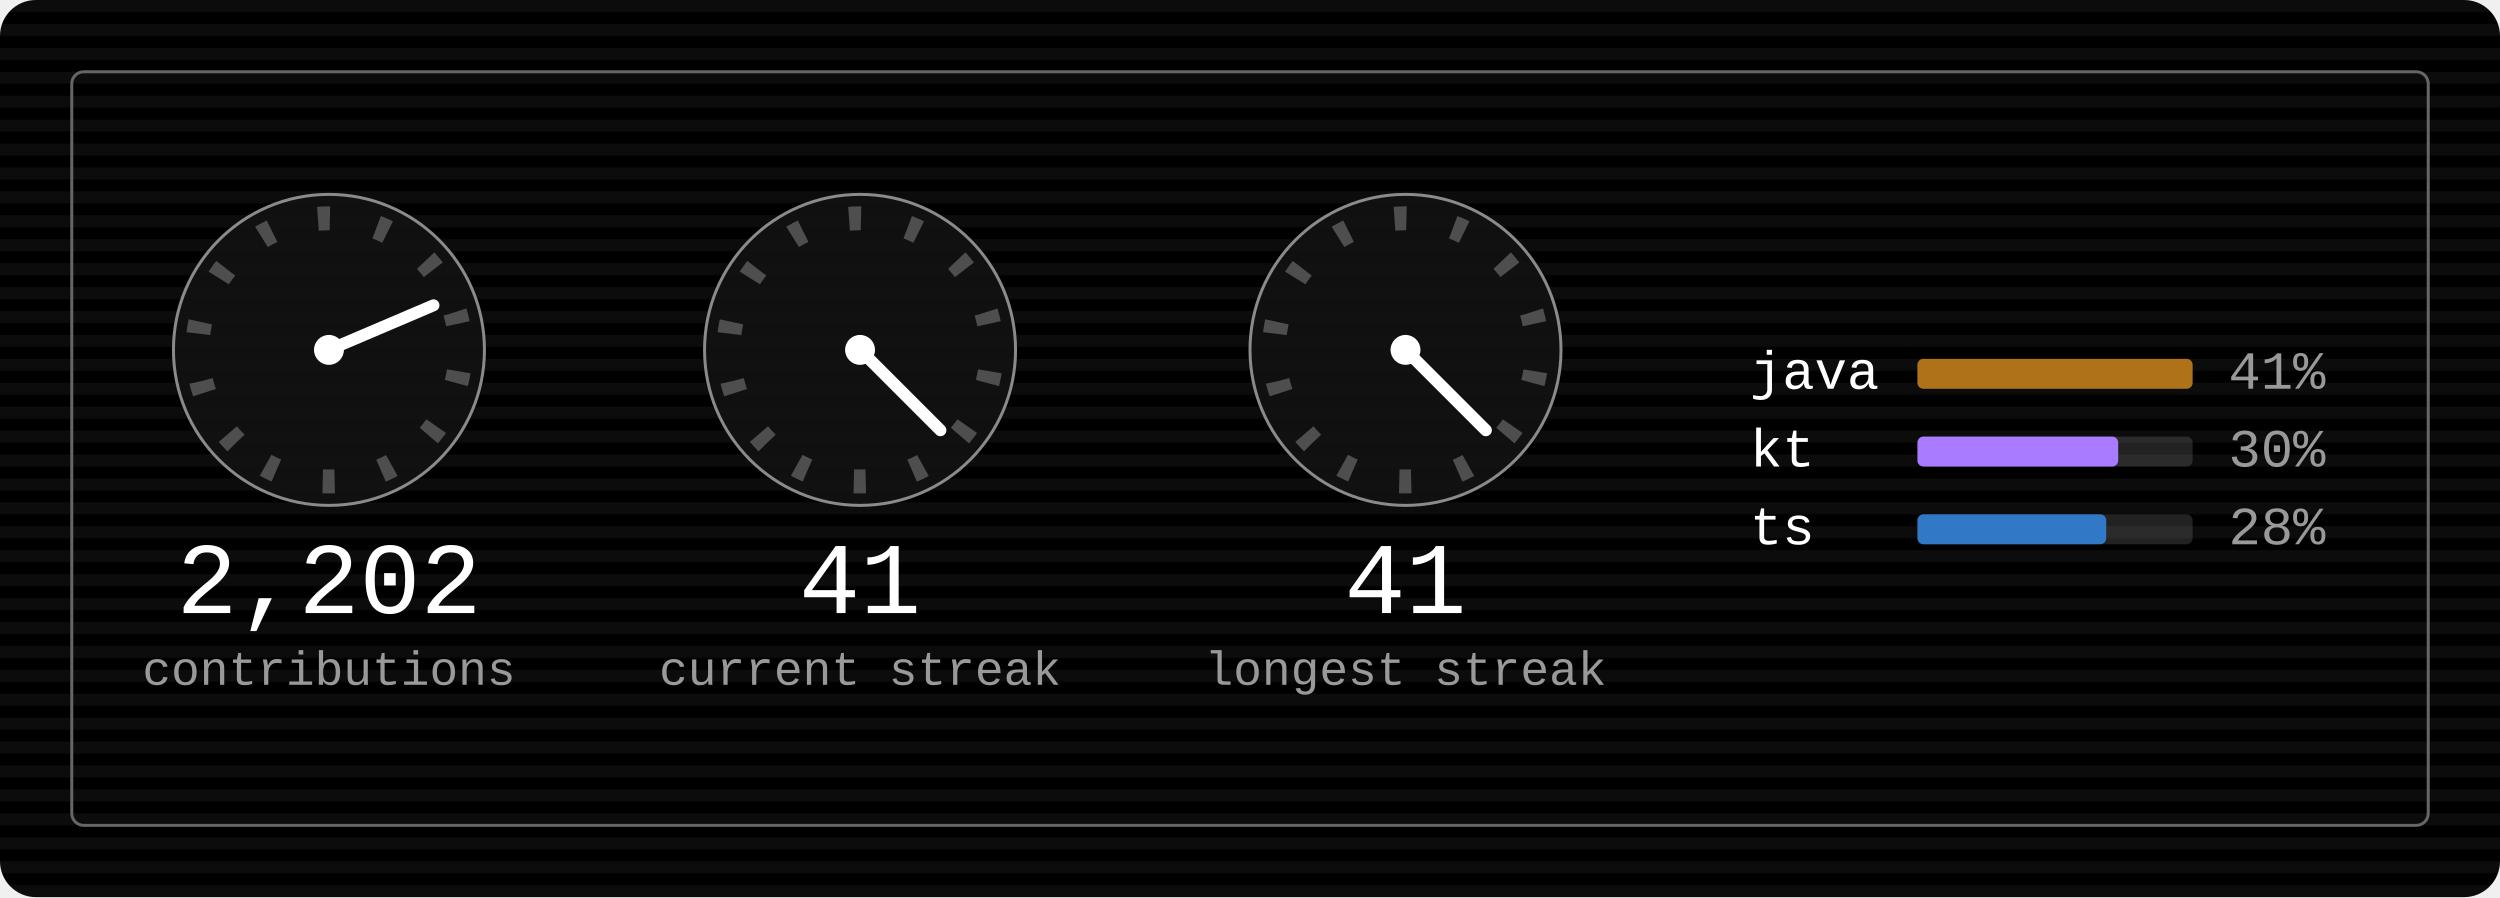
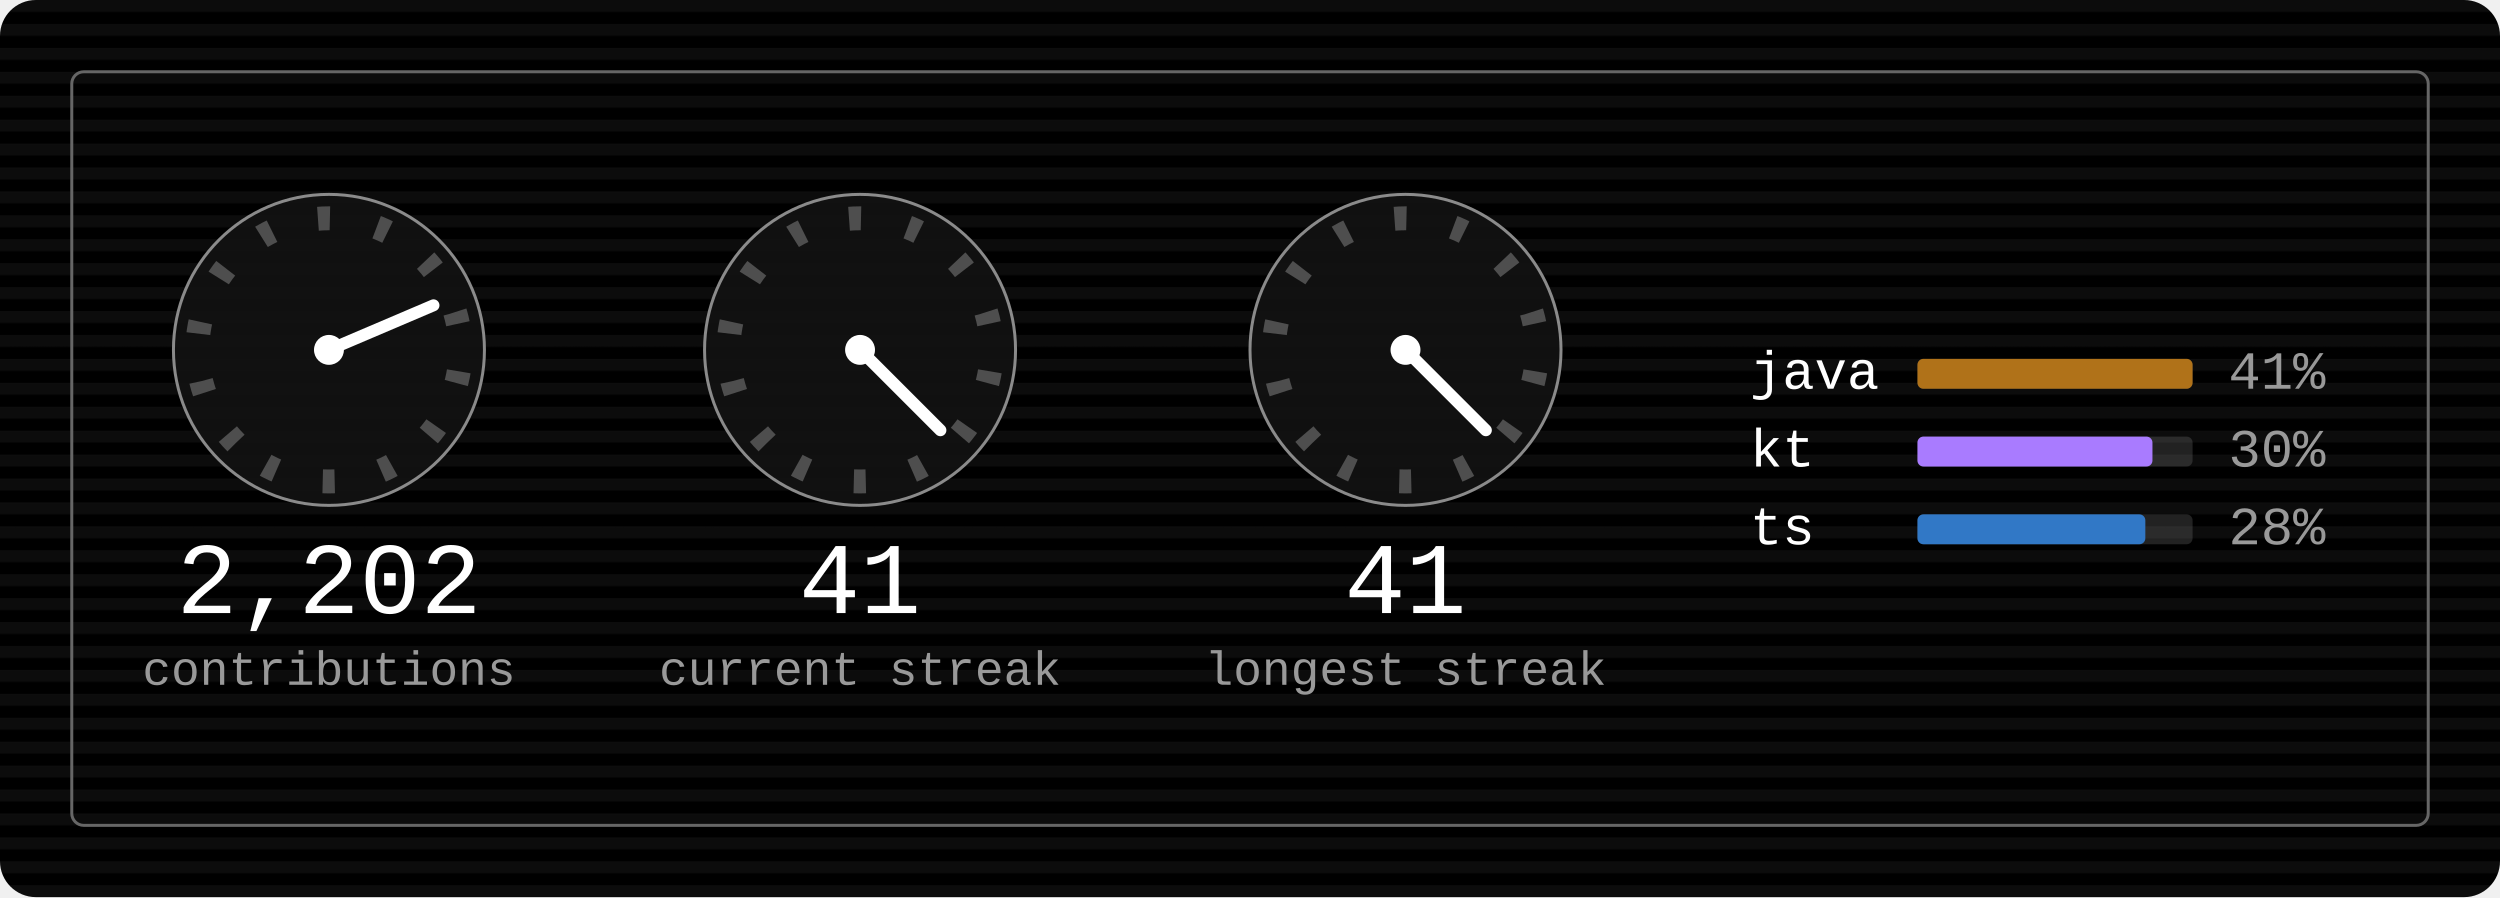
<svg xmlns="http://www.w3.org/2000/svg" width="418" height="150" viewBox="0 0 418 150" role="img" aria-label="Martin Aguirre (rondrft): 2,202 contributions, 41 current streak, 41 longest streak" font-family="ui-monospace, SFMono-Regular, 'SF Mono', Menlo, Consolas, 'Liberation Mono', monospace">
  <style>@keyframes sw0{from{transform:rotate(-135deg)}to{transform:rotate(66.91deg)}}.n0{transform-origin:55px 58.5px;animation:sw0 0.9s cubic-bezier(0.34, 1.4, 0.64, 1) both}@keyframes sw1{from{transform:rotate(-135deg)}to{transform:rotate(135deg)}}.n1{transform-origin:143.8px 58.5px;animation:sw1 0.9s cubic-bezier(0.34, 1.4, 0.64, 1) both}@keyframes sw2{from{transform:rotate(-135deg)}to{transform:rotate(135deg)}}.n2{transform-origin:235px 58.5px;animation:sw2 0.9s cubic-bezier(0.34, 1.4, 0.64, 1) both}@media (prefers-reduced-motion:reduce){.needle{animation:none}}</style>
  <defs>
    <pattern id="scanlines" width="4" height="4" patternUnits="userSpaceOnUse">
      <rect width="4" height="2" fill="#FFFFFF" opacity="0.05" />
    </pattern>
  </defs>
  <rect width="418" height="150" rx="6" fill="#000000" />
  <rect width="418" height="150" rx="6" fill="url(#scanlines)" />
  <rect x="12" y="12" width="394" height="126" rx="2" fill="none" stroke="#666666" stroke-width="0.5" />
  <circle cx="55" cy="58.5" r="26" fill="#121212" stroke="#999999" stroke-width="0.5" opacity="0.9" />
  <circle cx="55" cy="58.5" r="22" fill="none" stroke="#999999" stroke-width="4" pathLength="360" stroke-dasharray="2 8 2 8 2 8 2 8 2 8 2 8 2 8 2 8 2 8 2 8 2 8 2 8 2 8 2 8 2 8 2 8 2 8 2 8 2 8 2 8 2 8 2 8 2 8 2 8 2 8 2 8 2 8 2 88" transform="rotate(-225 55 58.5)" opacity="0.45" />
  <line x1="55" y1="58.5" x2="55" y2="39.5" stroke="#FFFFFF" stroke-width="2" stroke-linecap="round" transform="rotate(66.91 55 58.5)" class="needle n0" />
  <circle cx="55" cy="58.5" r="2.5" fill="#FFFFFF" />
  <text x="55" y="102.5" font-size="17" text-anchor="middle" fill="#FFFFFF">2,202</text>
  <text x="55" y="114.5" font-size="8" text-anchor="middle" fill="#999999">contributions</text>
  <circle cx="143.8" cy="58.5" r="26" fill="#121212" stroke="#999999" stroke-width="0.5" opacity="0.9" />
  <circle cx="143.8" cy="58.5" r="22" fill="none" stroke="#999999" stroke-width="4" pathLength="360" stroke-dasharray="2 8 2 8 2 8 2 8 2 8 2 8 2 8 2 8 2 8 2 8 2 8 2 8 2 8 2 8 2 8 2 8 2 8 2 8 2 8 2 8 2 8 2 8 2 8 2 8 2 8 2 8 2 8 2 88" transform="rotate(-225 143.8 58.5)" opacity="0.45" />
  <line x1="143.8" y1="58.5" x2="143.8" y2="39.5" stroke="#FFFFFF" stroke-width="2" stroke-linecap="round" transform="rotate(135 143.8 58.5)" class="needle n1" />
  <circle cx="143.8" cy="58.5" r="2.5" fill="#FFFFFF" />
  <text x="143.8" y="102.5" font-size="17" text-anchor="middle" fill="#FFFFFF">41</text>
  <text x="143.8" y="114.5" font-size="8" text-anchor="middle" fill="#999999">current streak</text>
  <circle cx="235" cy="58.5" r="26" fill="#121212" stroke="#999999" stroke-width="0.5" opacity="0.9" />
  <circle cx="235" cy="58.5" r="22" fill="none" stroke="#999999" stroke-width="4" pathLength="360" stroke-dasharray="2 8 2 8 2 8 2 8 2 8 2 8 2 8 2 8 2 8 2 8 2 8 2 8 2 8 2 8 2 8 2 8 2 8 2 8 2 8 2 8 2 8 2 8 2 8 2 8 2 8 2 8 2 8 2 88" transform="rotate(-225 235 58.5)" opacity="0.45" />
  <line x1="235" y1="58.5" x2="235" y2="39.5" stroke="#FFFFFF" stroke-width="2" stroke-linecap="round" transform="rotate(135 235 58.5)" class="needle n2" />
  <circle cx="235" cy="58.5" r="2.5" fill="#FFFFFF" />
  <text x="235" y="102.5" font-size="17" text-anchor="middle" fill="#FFFFFF">41</text>
  <text x="235" y="114.5" font-size="8" text-anchor="middle" fill="#999999">longest streak</text>
  <text x="292.6" y="65" font-size="9" fill="#FFFFFF">java</text>
  <rect x="320.6" y="60" width="46" height="5" rx="1" fill="#999999" opacity="0.22" />
  <rect x="320.6" y="60" width="46" height="5" rx="1" fill="#b07219" />
  <text x="372.6" y="65" font-size="9" fill="#999999">41%</text>
  <text x="292.6" y="78" font-size="9" fill="#FFFFFF">kt</text>
  <rect x="320.6" y="73" width="46" height="5" rx="1" fill="#999999" opacity="0.22" />
-   <rect x="320.6" y="73" width="33.56" height="5" rx="1" fill="#A97BFF" />
+   <rect x="320.6" y="73" width="39.29" height="5" rx="1" fill="#A97BFF" />
  <text x="372.6" y="78" font-size="9" fill="#999999">30%</text>
  <text x="292.6" y="91" font-size="9" fill="#FFFFFF">ts</text>
  <rect x="320.6" y="86" width="46" height="5" rx="1" fill="#999999" opacity="0.22" />
-   <rect x="320.6" y="86" width="31.56" height="5" rx="1" fill="#3178c6" />
+   <rect x="320.6" y="86" width="38.1" height="5" rx="1" fill="#3178c6" />
  <text x="372.6" y="91" font-size="9" fill="#999999">28%</text>
</svg>
